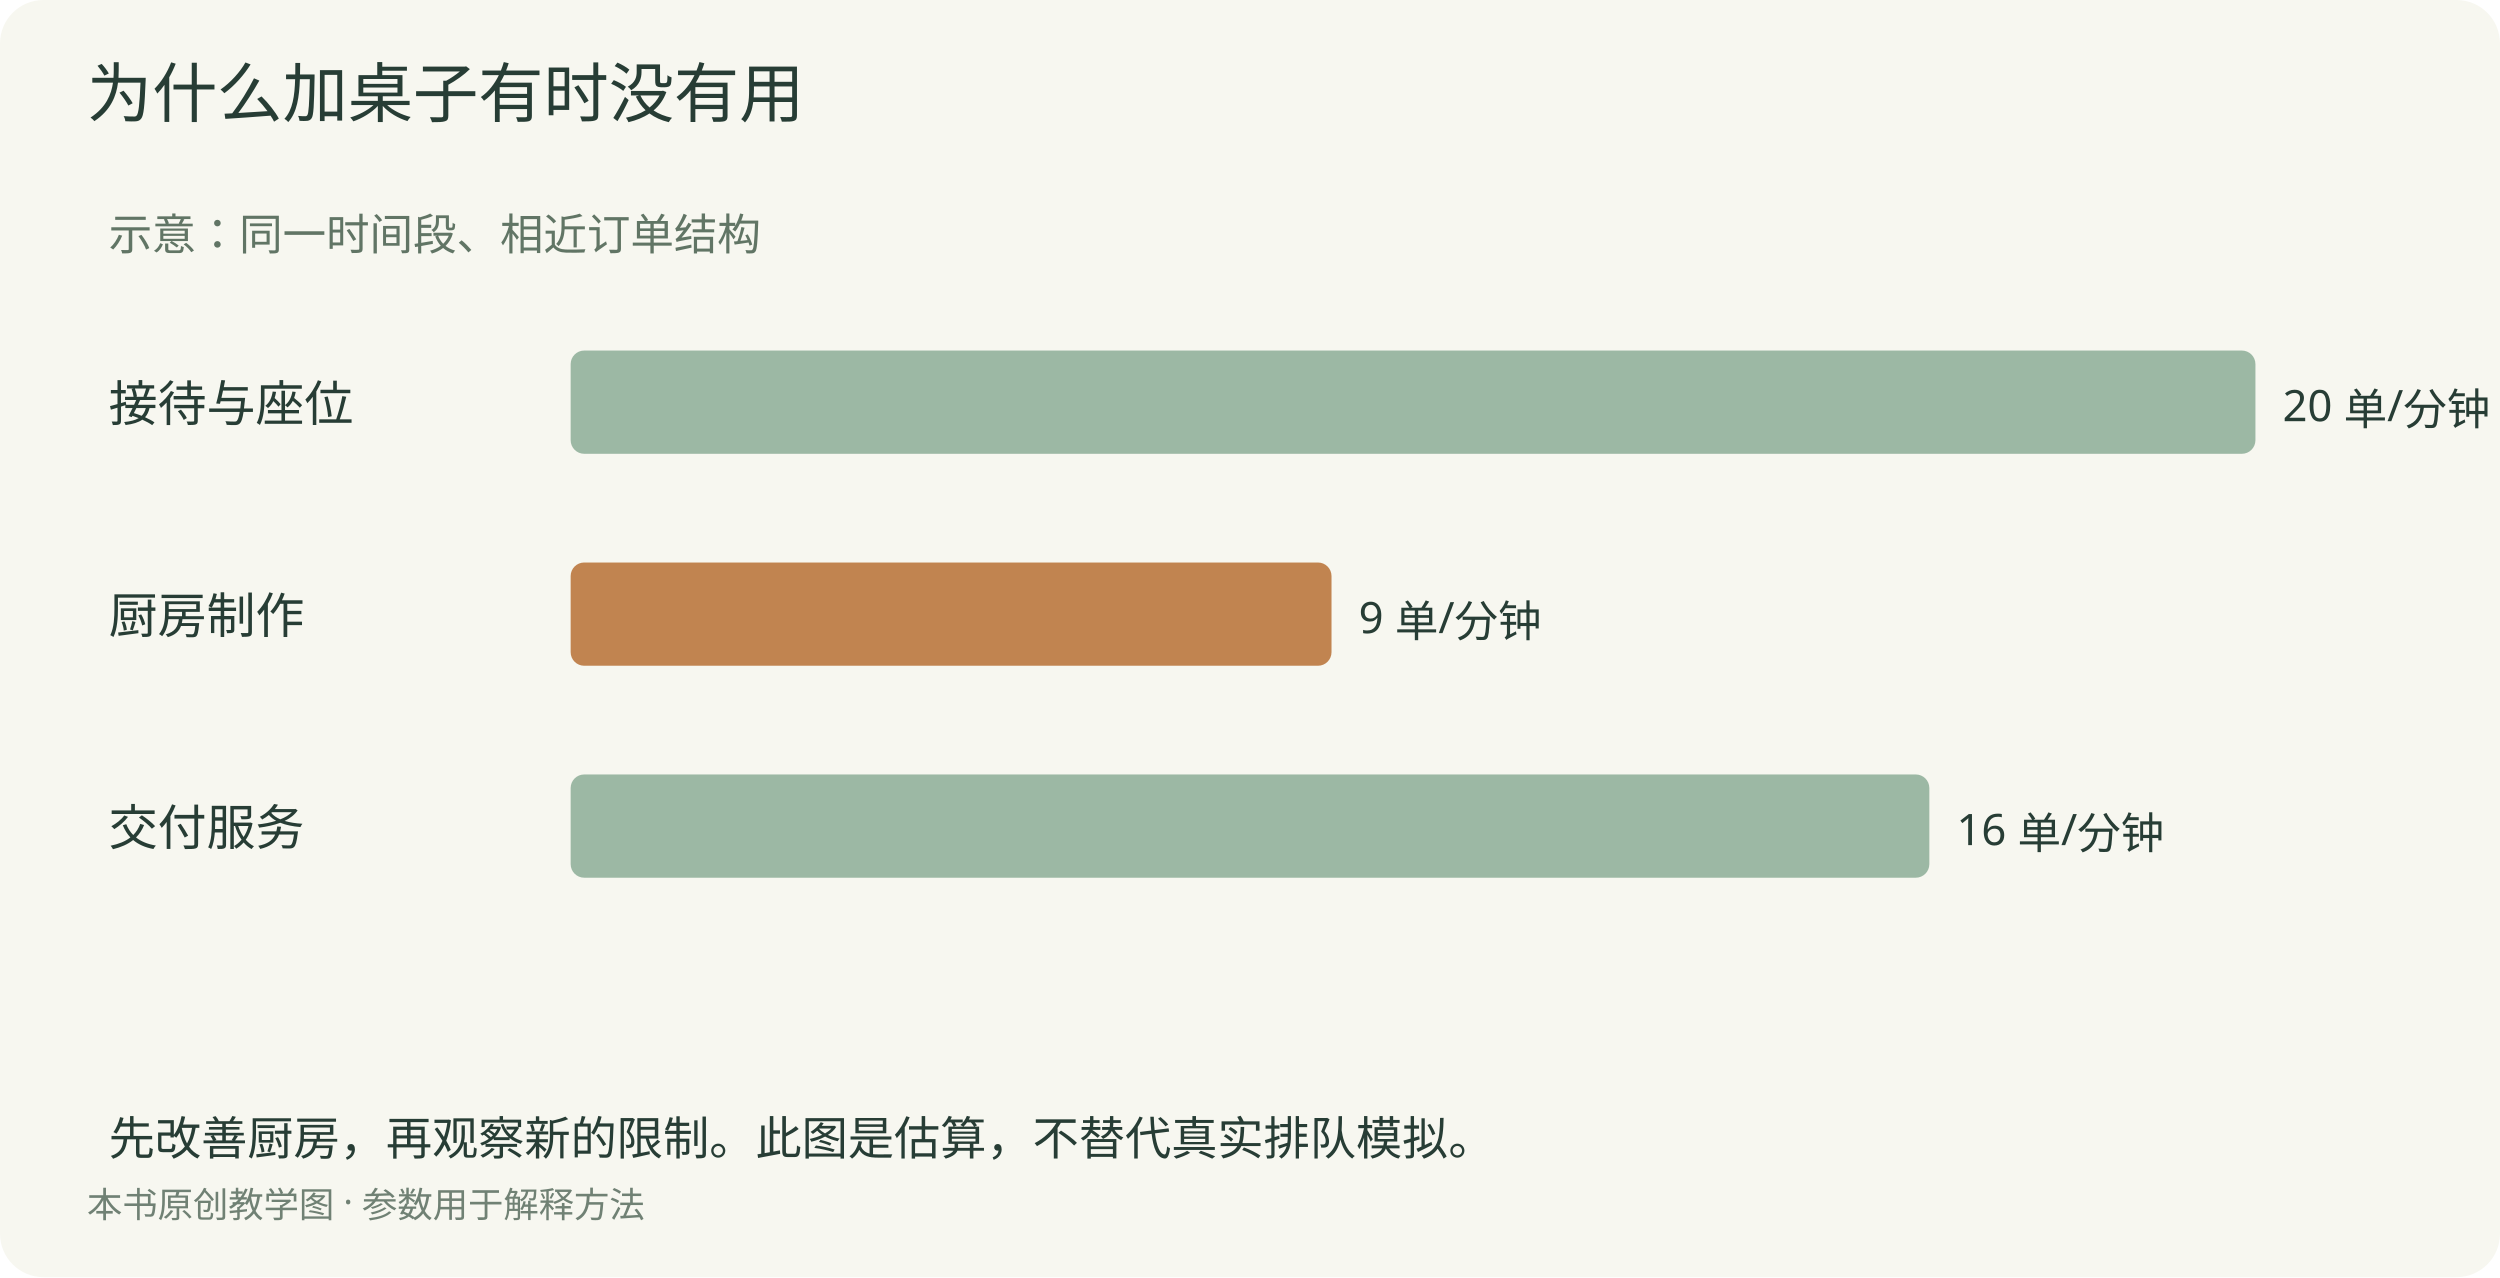
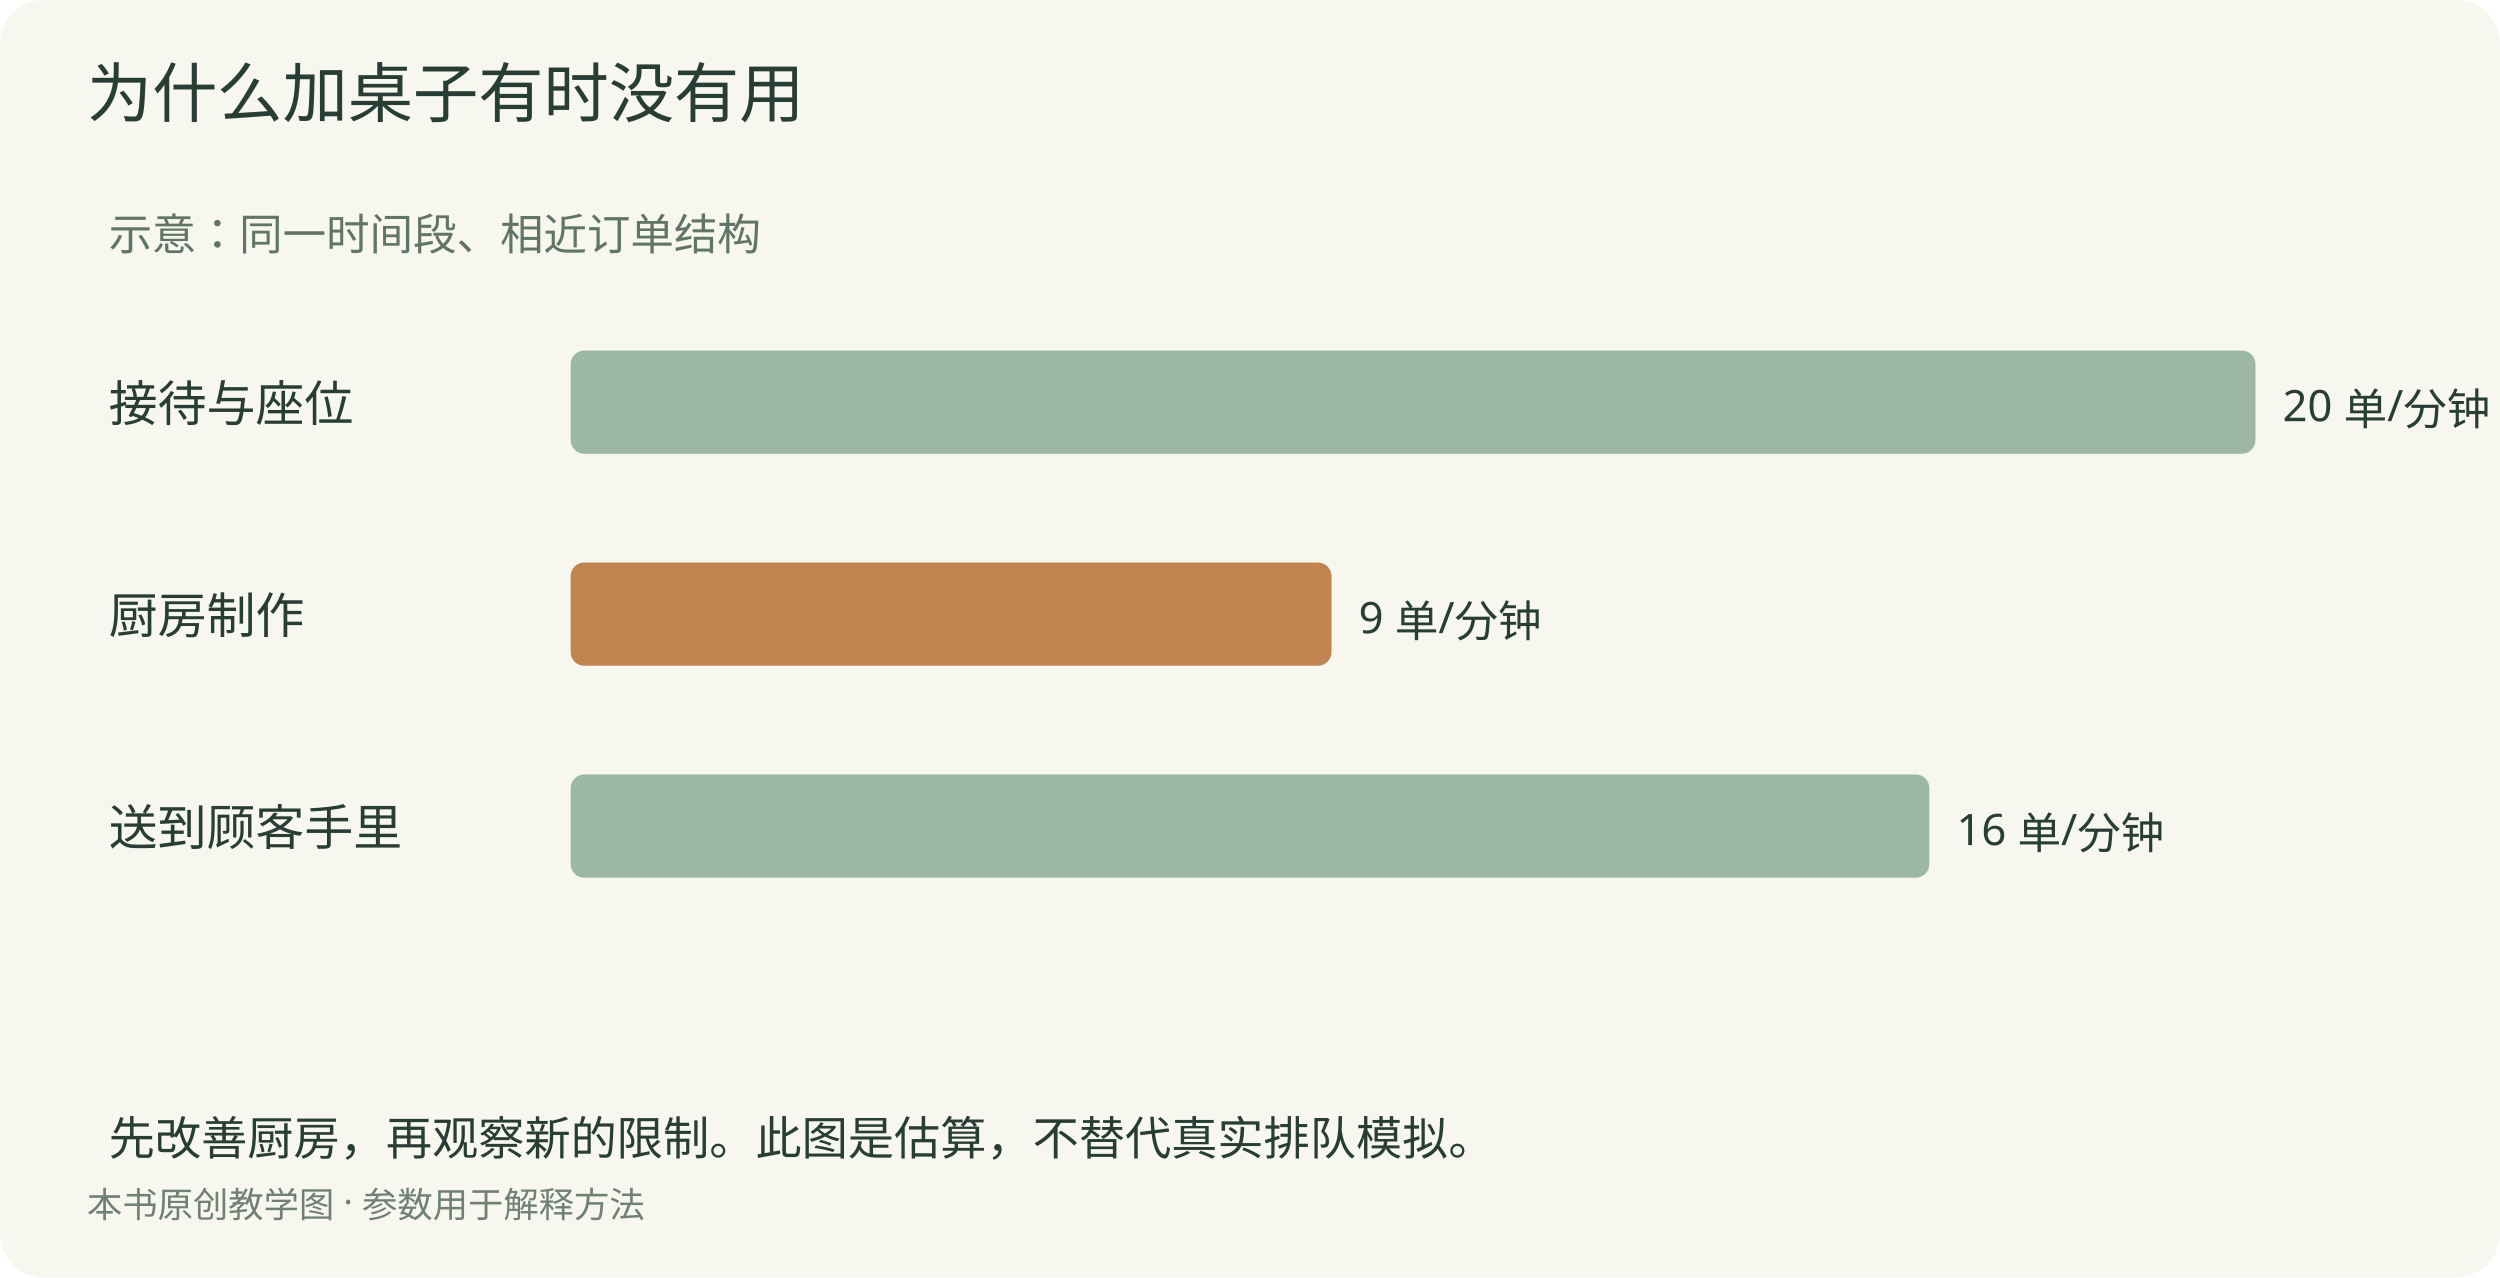
<svg xmlns="http://www.w3.org/2000/svg" viewBox="0 0 920 470" role="img" aria-labelledby="title desc">
  <defs>
    <marker id="a" markerWidth="8" markerHeight="8" refX="7" refY="4" orient="auto">
      <path d="M0 0L8 4L0 8" fill="none" stroke="#6c8777" />
    </marker>
  </defs>
  <rect width="920" height="470" rx="16" fill="#f7f7f0" />
  <g font-family="system-ui, sans-serif">
    <text x="32" y="43" fill="#273d35" font-size="24">为什么加桌子有时没有用</text>
    <text x="40" y="92" fill="#617565" font-size="16">示意：同一时间段、相近订单结构</text>
    <text x="40" y="155" fill="#273d35" font-size="18">接待与座位</text>
    <rect x="210" y="129" width="620" height="38" rx="5" fill="#9cb8a4" />
    <text x="840" y="155" fill="#273d35" font-size="16">20 单/分钟</text>
    <text x="40" y="233" fill="#273d35" font-size="18">厨房制作</text>
    <rect x="210" y="207" width="280" height="38" rx="5" fill="#c18450" />
    <text x="500" y="233" fill="#273d35" font-size="16">9 单/分钟</text>
-     <text x="40" y="311" fill="#273d35" font-size="18">交付服务</text>
+     <text x="40" y="311" fill="#273d35" font-size="18">送到顾客手里</text>
    <rect x="210" y="285" width="500" height="38" rx="5" fill="#9cb8a4" />
    <text x="720" y="311" fill="#273d35" font-size="16">16 单/分钟</text>
    <text x="40" y="425" fill="#273d35" font-size="17">先改善厨房，再观察新的限制。此图是估算，不替代真实排队模拟。</text>
    <text x="32" y="448" fill="#708174" font-size="13">本书原创教学图 · 参数用于解释方法</text>
  </g>
</svg>
